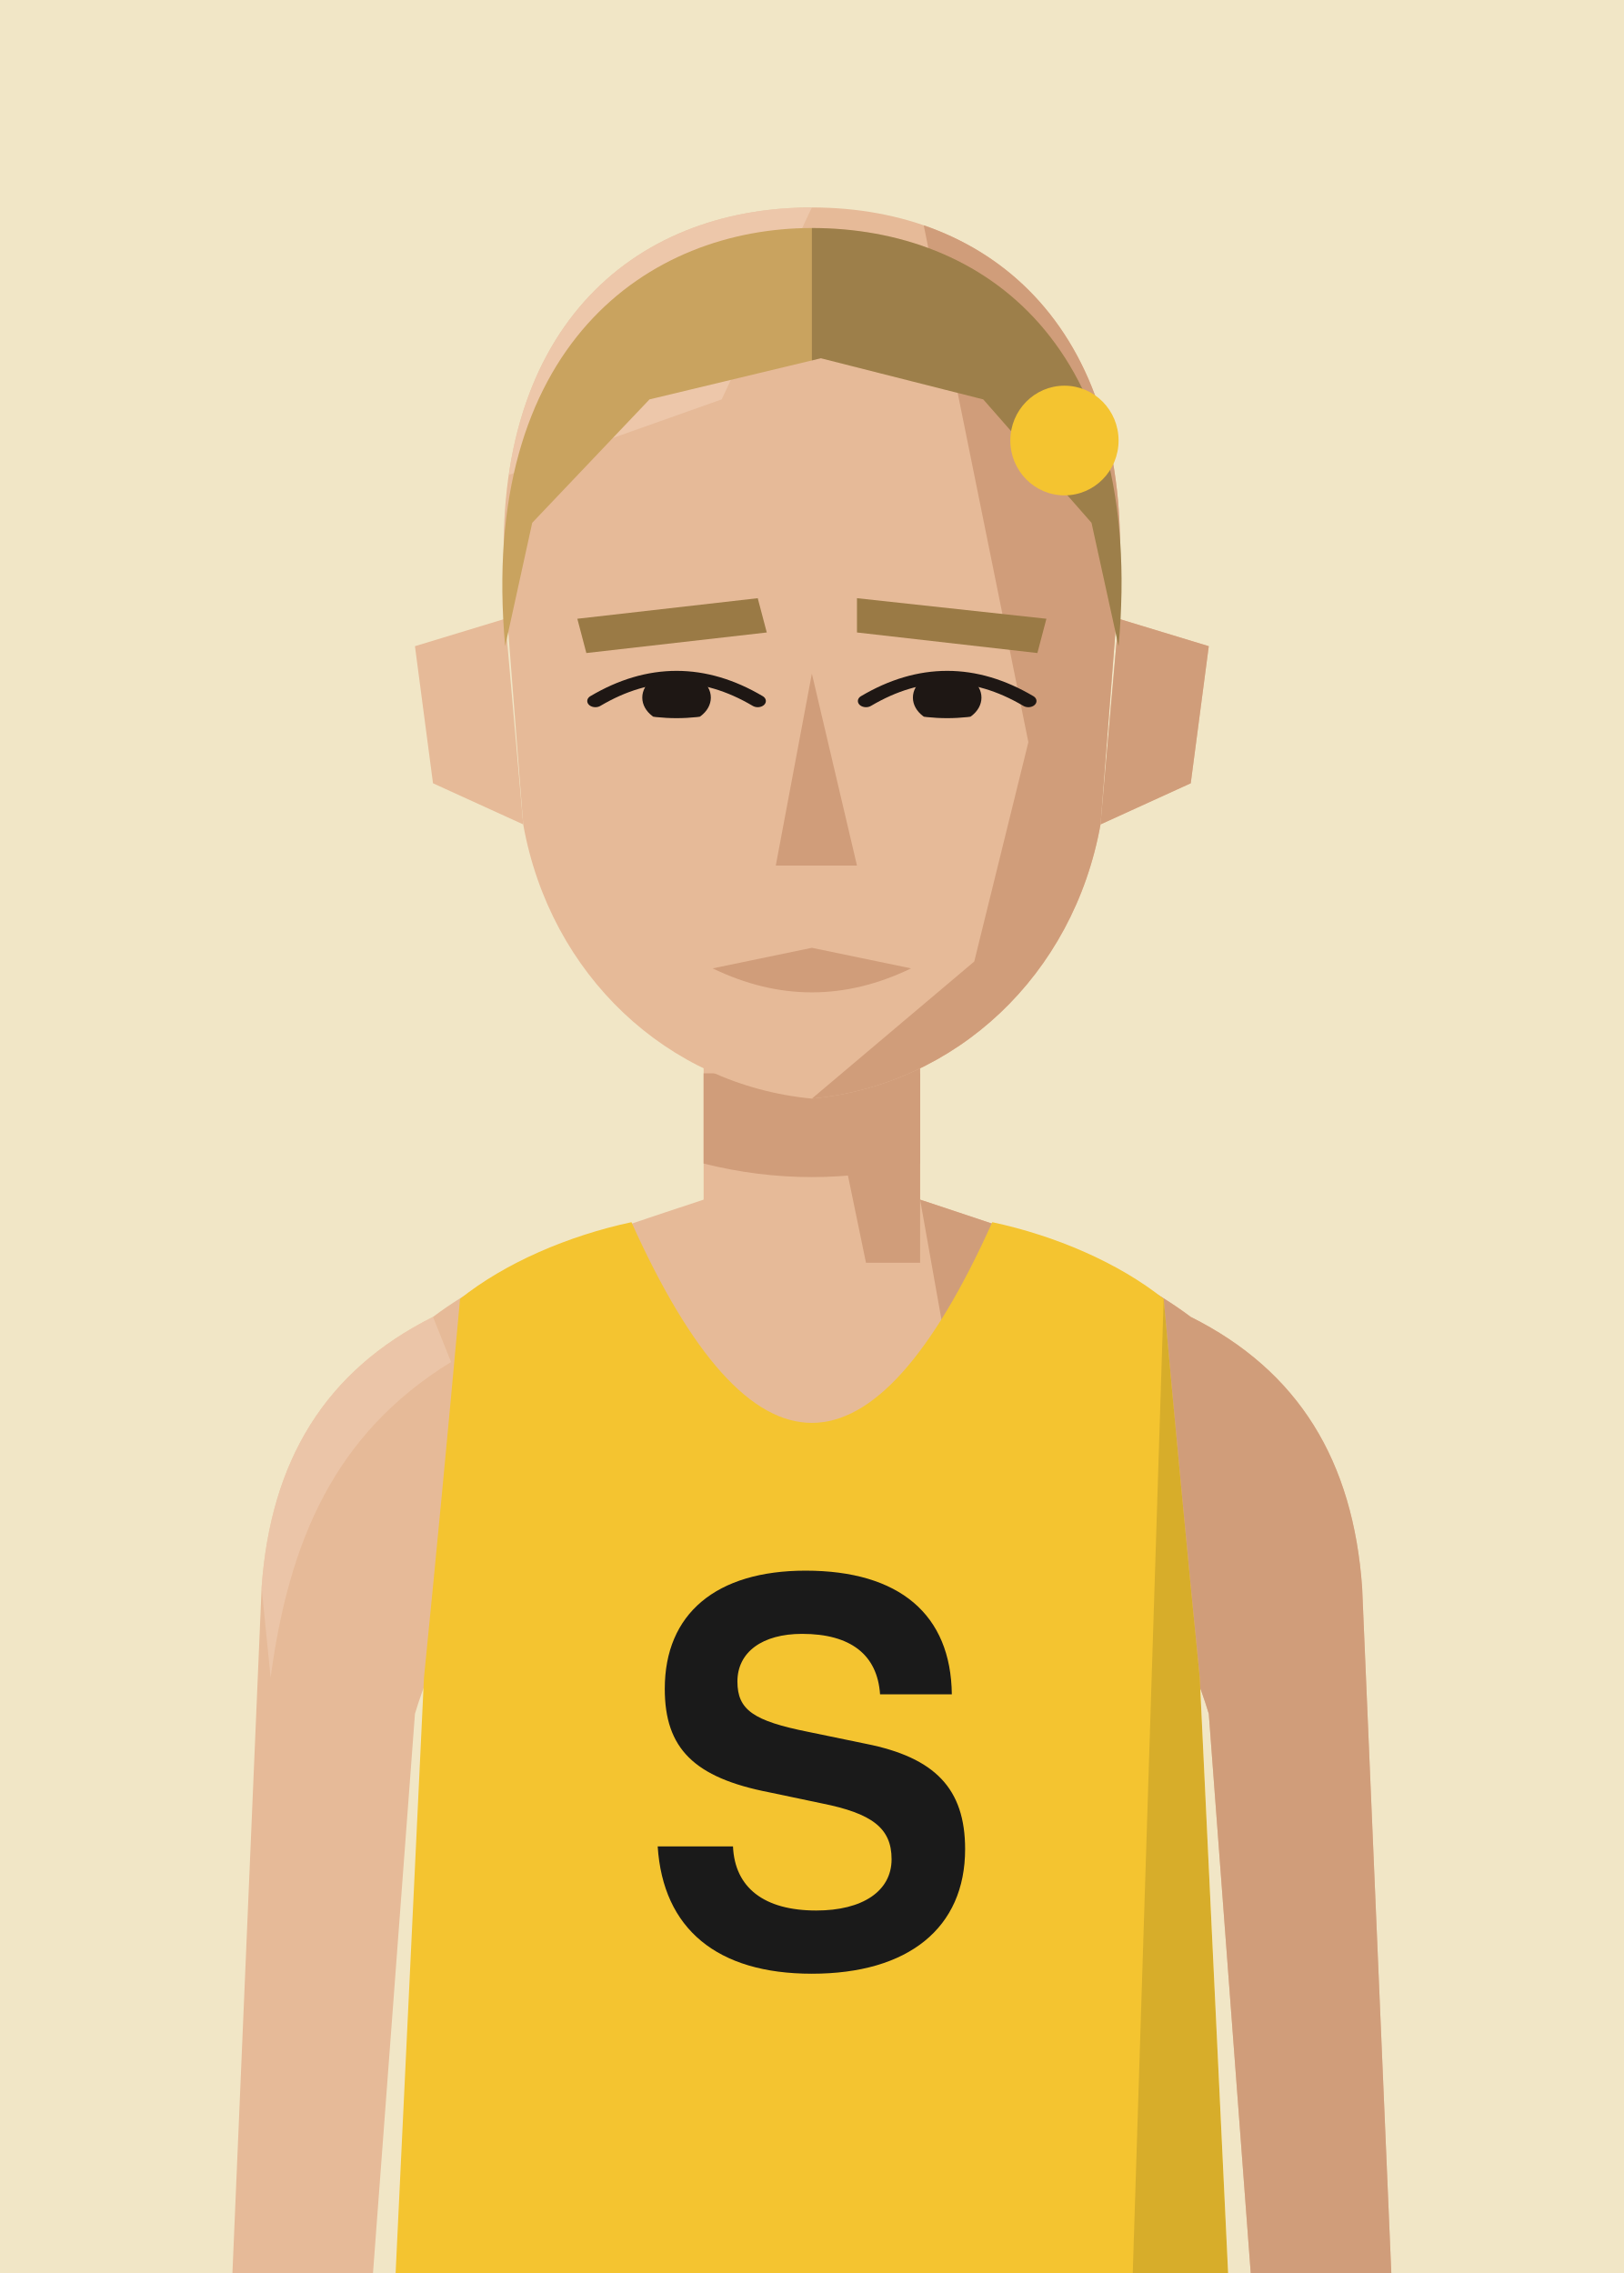
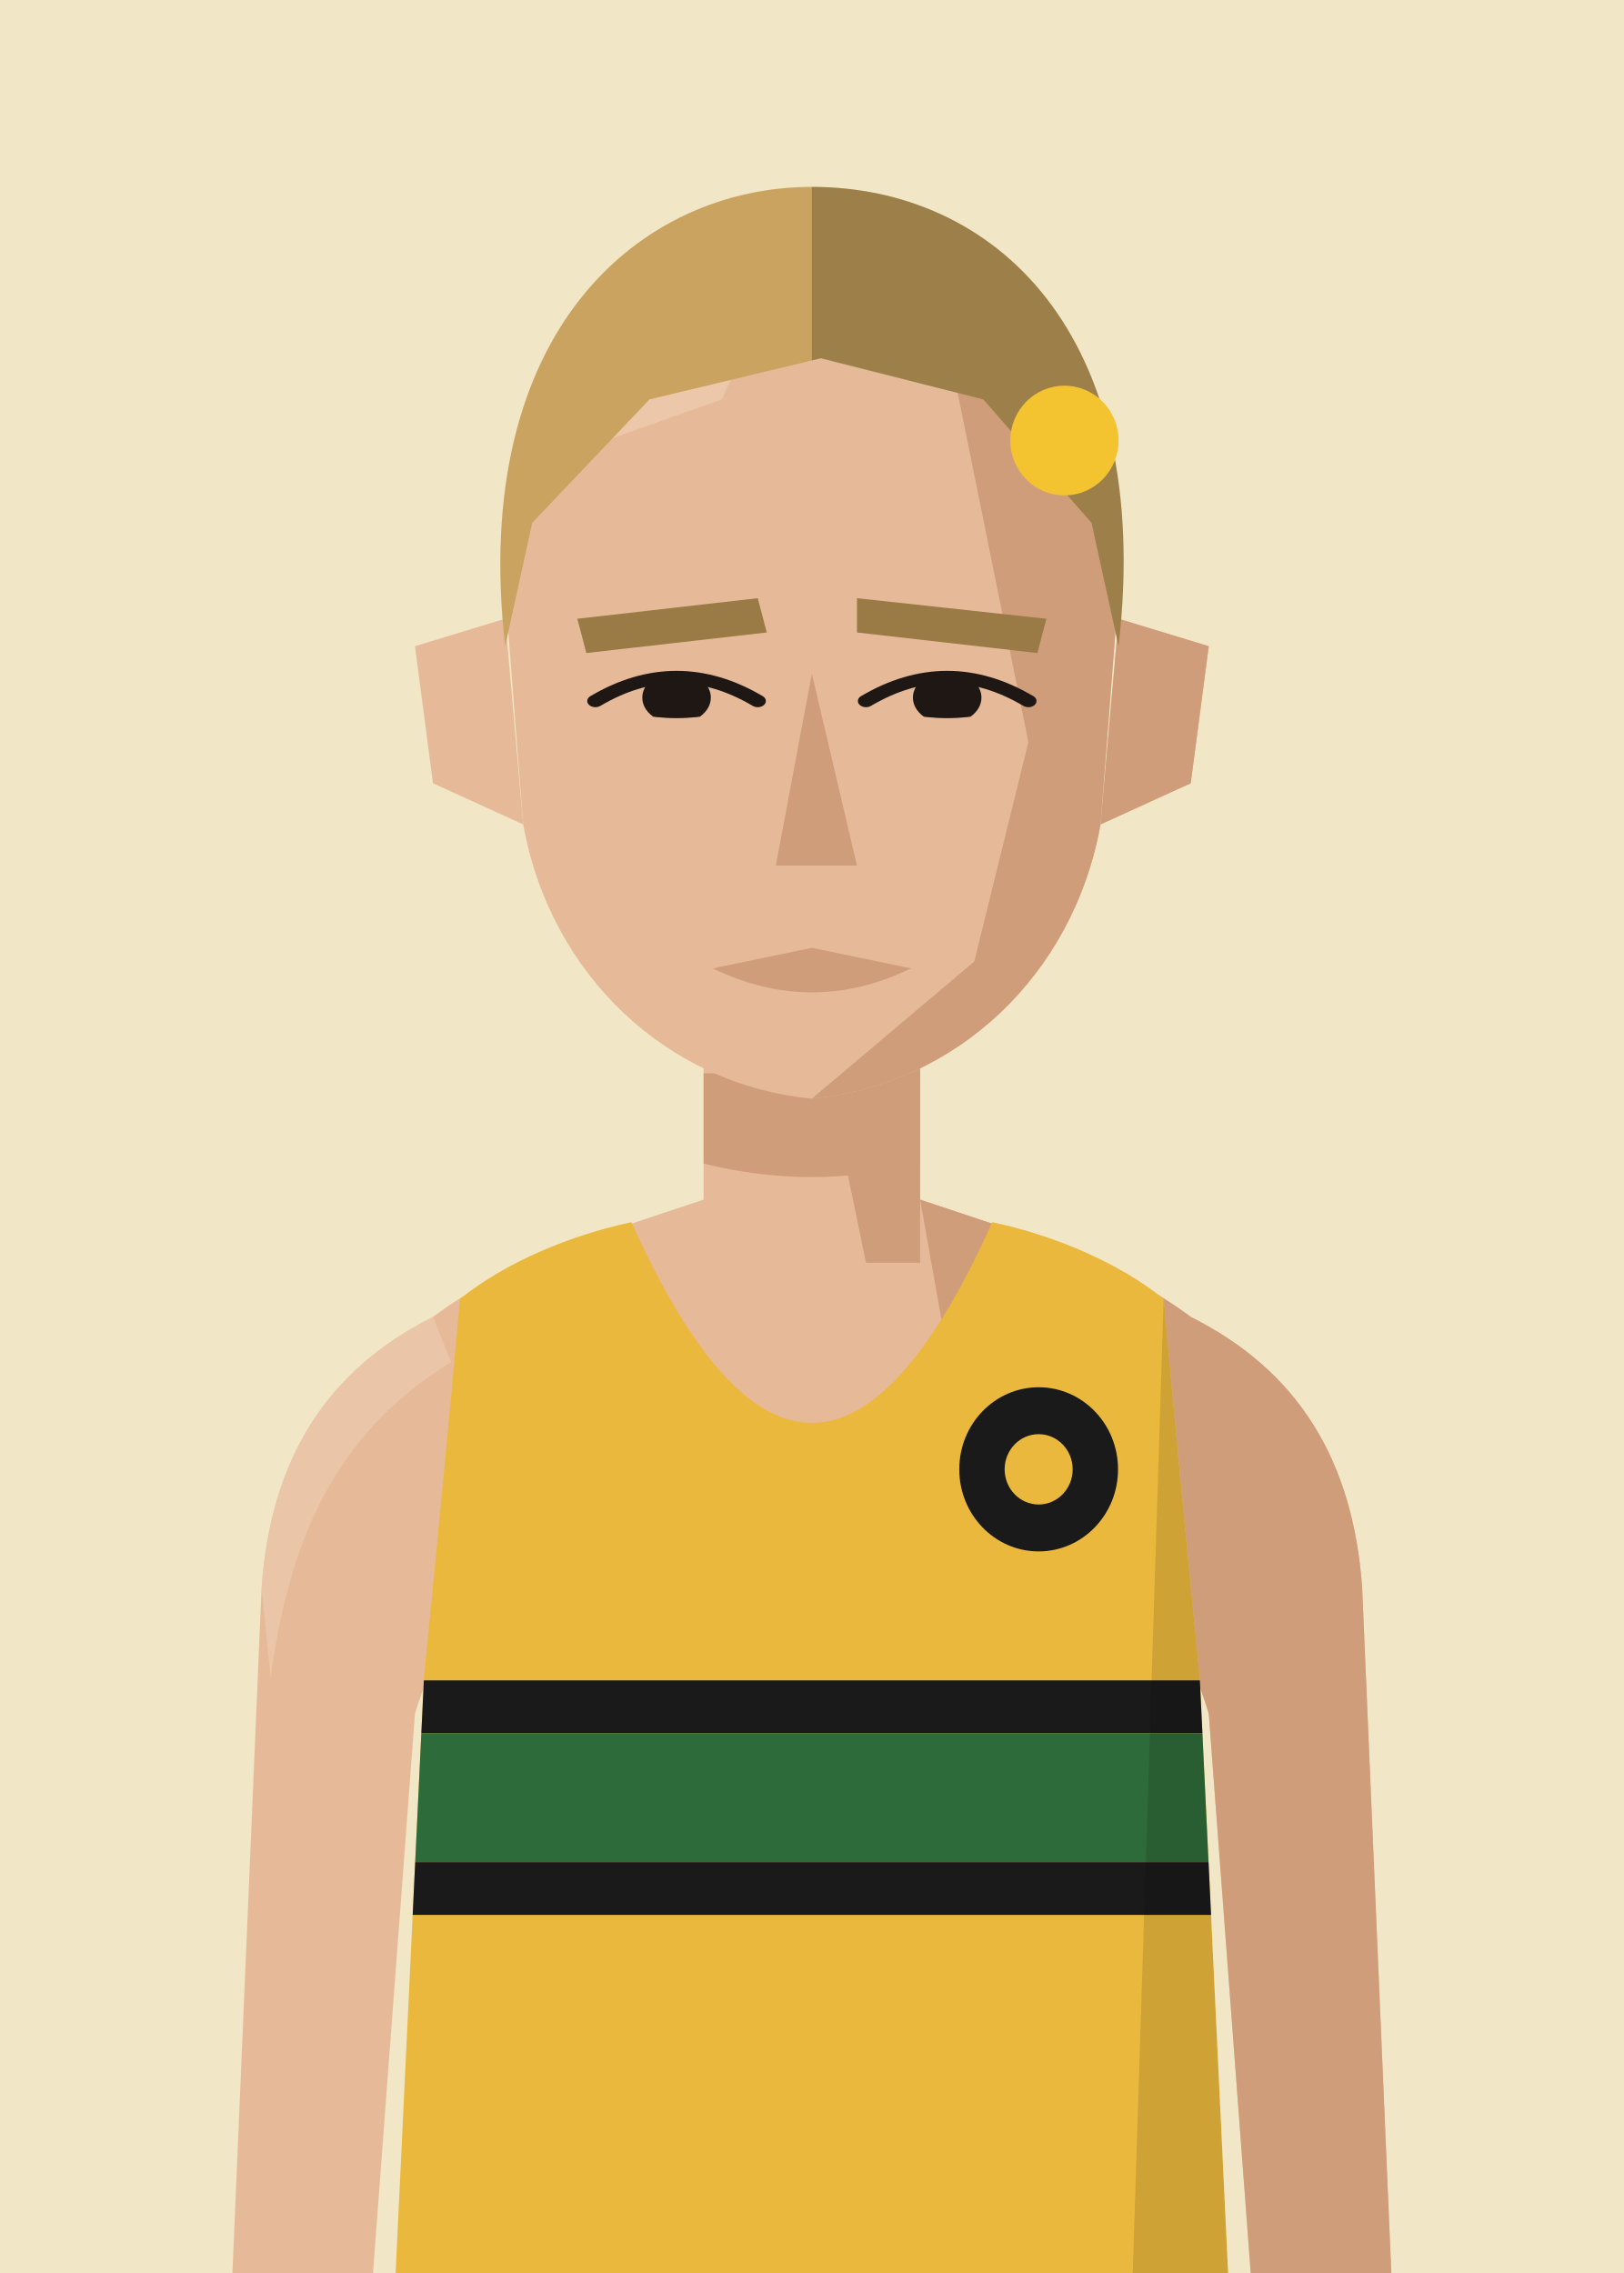
<svg xmlns="http://www.w3.org/2000/svg" viewBox="10 20 180 252">
  <defs>
    <clipPath id="vf">
      <path d="M53,330 L57,246 Q59,226 61,204 C66,200 73,197 80,195.5 Q100,240 120,195.5 C127,197 134,200 139,204 Q141,226 143,246 L147,330 Z" />
    </clipPath>
    <clipPath id="hf">
      <path d="M66,96 C64,58 80,40 100,40 C120,40 136,58 134,96 L132,130 C129,152 116,168 100,170 C84,168 71,152 68,130 Z" />
    </clipPath>
    <clipPath id="rf">
      <rect x="100" y="0" width="100" height="300" />
    </clipPath>
    <clipPath id="ef">
      <path d="M76,112 Q85,105 94,112 Q85,117 76,112 Z" />
      <path d="M106,112 Q115,105 124,112 Q115,117 106,112 Z" />
    </clipPath>
    <clipPath id="cf">
      <rect x="0" y="92" width="200" height="300" />
    </clipPath>
  </defs>
  <rect width="200" height="280" fill="#F1E6C6" />
  <g transform="translate(0,-40)">
    <rect x="88" y="171" width="24" height="37" fill="#E6BA98" />
    <path d="M88,193 C76,197 66,200 58,206 C46,212 40,222 39,236 L35,330 L50,330 L56,250 Q59,240 64,238 L136,238 Q141,240 144,250 L150,330 L165,330 L161,236 C160,222 154,212 142,206 C134,200 124,197 112,193" fill="#E6BA98" />
    <g fill="#D09D7A">
      <path d="M112,193 C124,197 134,200 142,206 C154,212 160,222 161,236 L165,330 L150,330 L144,250 Q141,240 136,238 L120,238 Z" />
      <path d="M58,206 C46,212 40,222 39,236 L40,246 C42,231 47,219 60,211 Z" fill="#EFCDB2" opacity=".6" />
      <polygon points="100,171 112,171 112,200 106,200" />
      <path d="M88,179 L112,179 L112,189 Q100,192 88,189 Z" />
    </g>
    <g transform="translate(0,83) scale(1,0.76) translate(0,-40)">
      <g fill="#E6BA98">
        <path d="M66,100 L56,104 L58,124 L68,130 Z" />
        <path d="M134,100 L144,104 L142,124 L132,130 Z" />
        <path d="M66,96 C64,58 80,40 100,40 C120,40 136,58 134,96 L132,130 C129,152 116,168 100,170 C84,168 71,152 68,130 Z" />
      </g>
      <path d="M134,100 L144,104 L142,124 L132,130 Z" fill="#D09D7A" />
      <g clip-path="url(#hf)">
        <polygon points="112,40 140,40 140,180 100,180 100,170 118,150 124,118 120,92" fill="#D09D7A" />
        <polygon points="60,40 100,40 90,68 60,82" fill="#EFCDB2" opacity=".7" />
      </g>
      <g fill="#9A7A45">
        <polygon points="74,100 94,97 95,102 75,105" />
        <polygon points="105,97 126,100 125,105 105,102" />
      </g>
      <g clip-path="url(#ef)" fill="#1E1714">
        <circle cx="85" cy="111.5" r="3.8" />
        <circle cx="115" cy="111.5" r="3.8" />
      </g>
      <g fill="none" stroke="#1E1714" stroke-width="1.8" stroke-linecap="round">
        <path d="M76,112 Q85,105 94,112" />
        <path d="M106,112 Q115,105 124,112" />
      </g>
      <polygon points="100,108 105,136 96,136" fill="#D09D7A" />
      <path d="M89,151 L100,148 L111,151 Q100,158 89,151 Z" fill="#D09D7A" />
      <g fill="#C9A35F">
-         <path d="M66,104 C63,60 82,43 100,43 C119,43 137,60 134,104 L131,86 L119,68 L101,62 L82,68 L69,86 Z" />
+         <path d="M66,104 C62,58 81,37 100,37 C120,37 138,58 134,104 L131,86 L119,68 L101,62 L82,68 L69,86 Z" />
        <g clip-path="url(#rf)" fill="#000" opacity=".22">
-           <path d="M66,104 C63,60 82,43 100,43 C119,43 137,60 134,104 L131,86 L119,68 L101,62 L82,68 L69,86 Z" />
+           <path d="M66,104 C62,58 81,37 100,37 C120,37 138,58 134,104 L131,86 L119,68 L101,62 L82,68 L69,86 Z" />
        </g>
      </g>
      <ellipse cx="128" cy="74" rx="6" ry="8" fill="#F4C430" />
    </g>
    <g clip-path="url(#vf)">
-       <path d="M53,330 L57,246 Q59,226 61,204 C66,200 73,197 80,195.5 Q100,240 120,195.5 C127,197 134,200 139,204 Q141,226 143,246 L147,330 Z" fill="#f4c430" />
+       <path d="M53,330 L57,246 Q59,226 61,204 C66,200 73,197 80,195.5 Q100,240 120,195.5 C127,197 134,200 139,204 Q141,226 143,246 L147,330 Z" fill="#E9B83C" />
      <g transform="matrix(6.2857 0 0 6.5 37.14 193)">
-         <text x="10" y="13" text-anchor="middle" font-size="9" font-weight="bold" font-family="Helvetica, Arial, sans-serif" fill="#1a1a1a">S</text>
+         <rect x="0" y="8.2" width="20" height="0.9" fill="#1a1a1a" />
+         <rect x="0" y="9.1" width="20" height="2.2" fill="#2E6B3A" />
+         <rect x="0" y="11.3" width="20" height="0.9" fill="#1a1a1a" />
+         <circle cx="14" cy="4.6" r="1.4" fill="#1a1a1a" />
+         <circle cx="14" cy="4.6" r="0.6" fill="#E9B83C" />
      </g>
      <path d="M139,204 Q141,226 143,246 L147,330 L135,330 Z" fill="#000" opacity="0.12" />
    </g>
  </g>
</svg>
